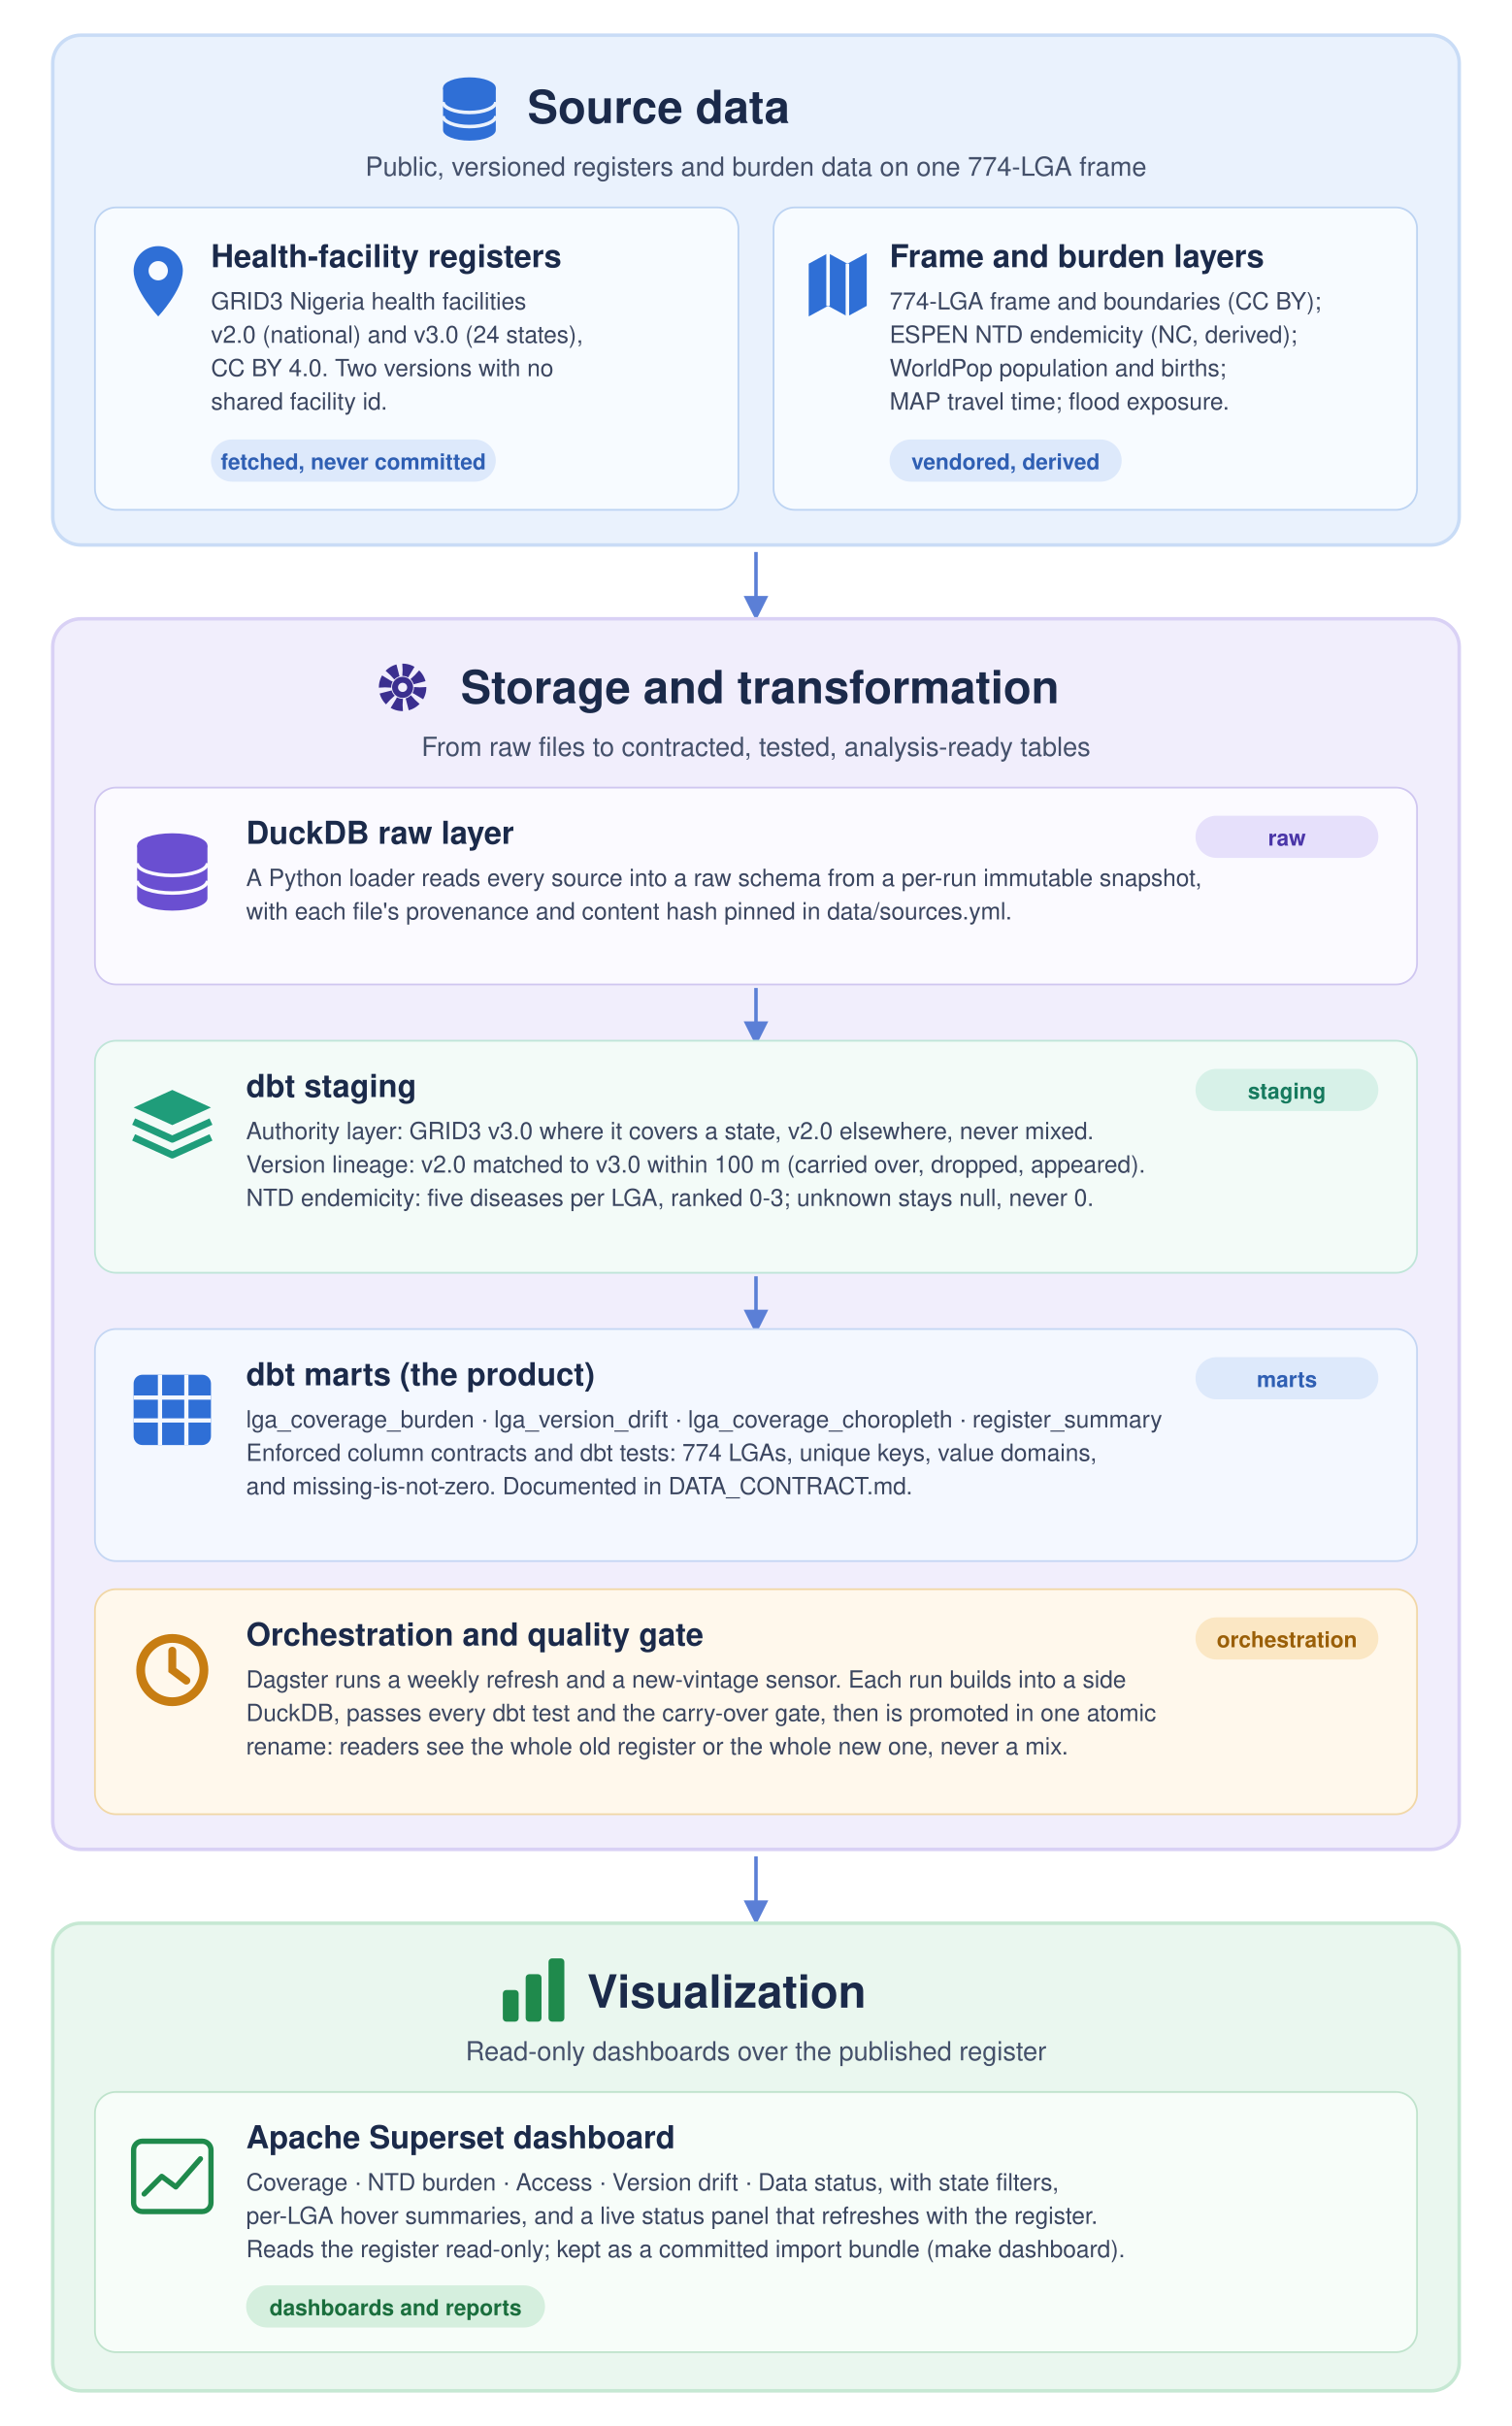
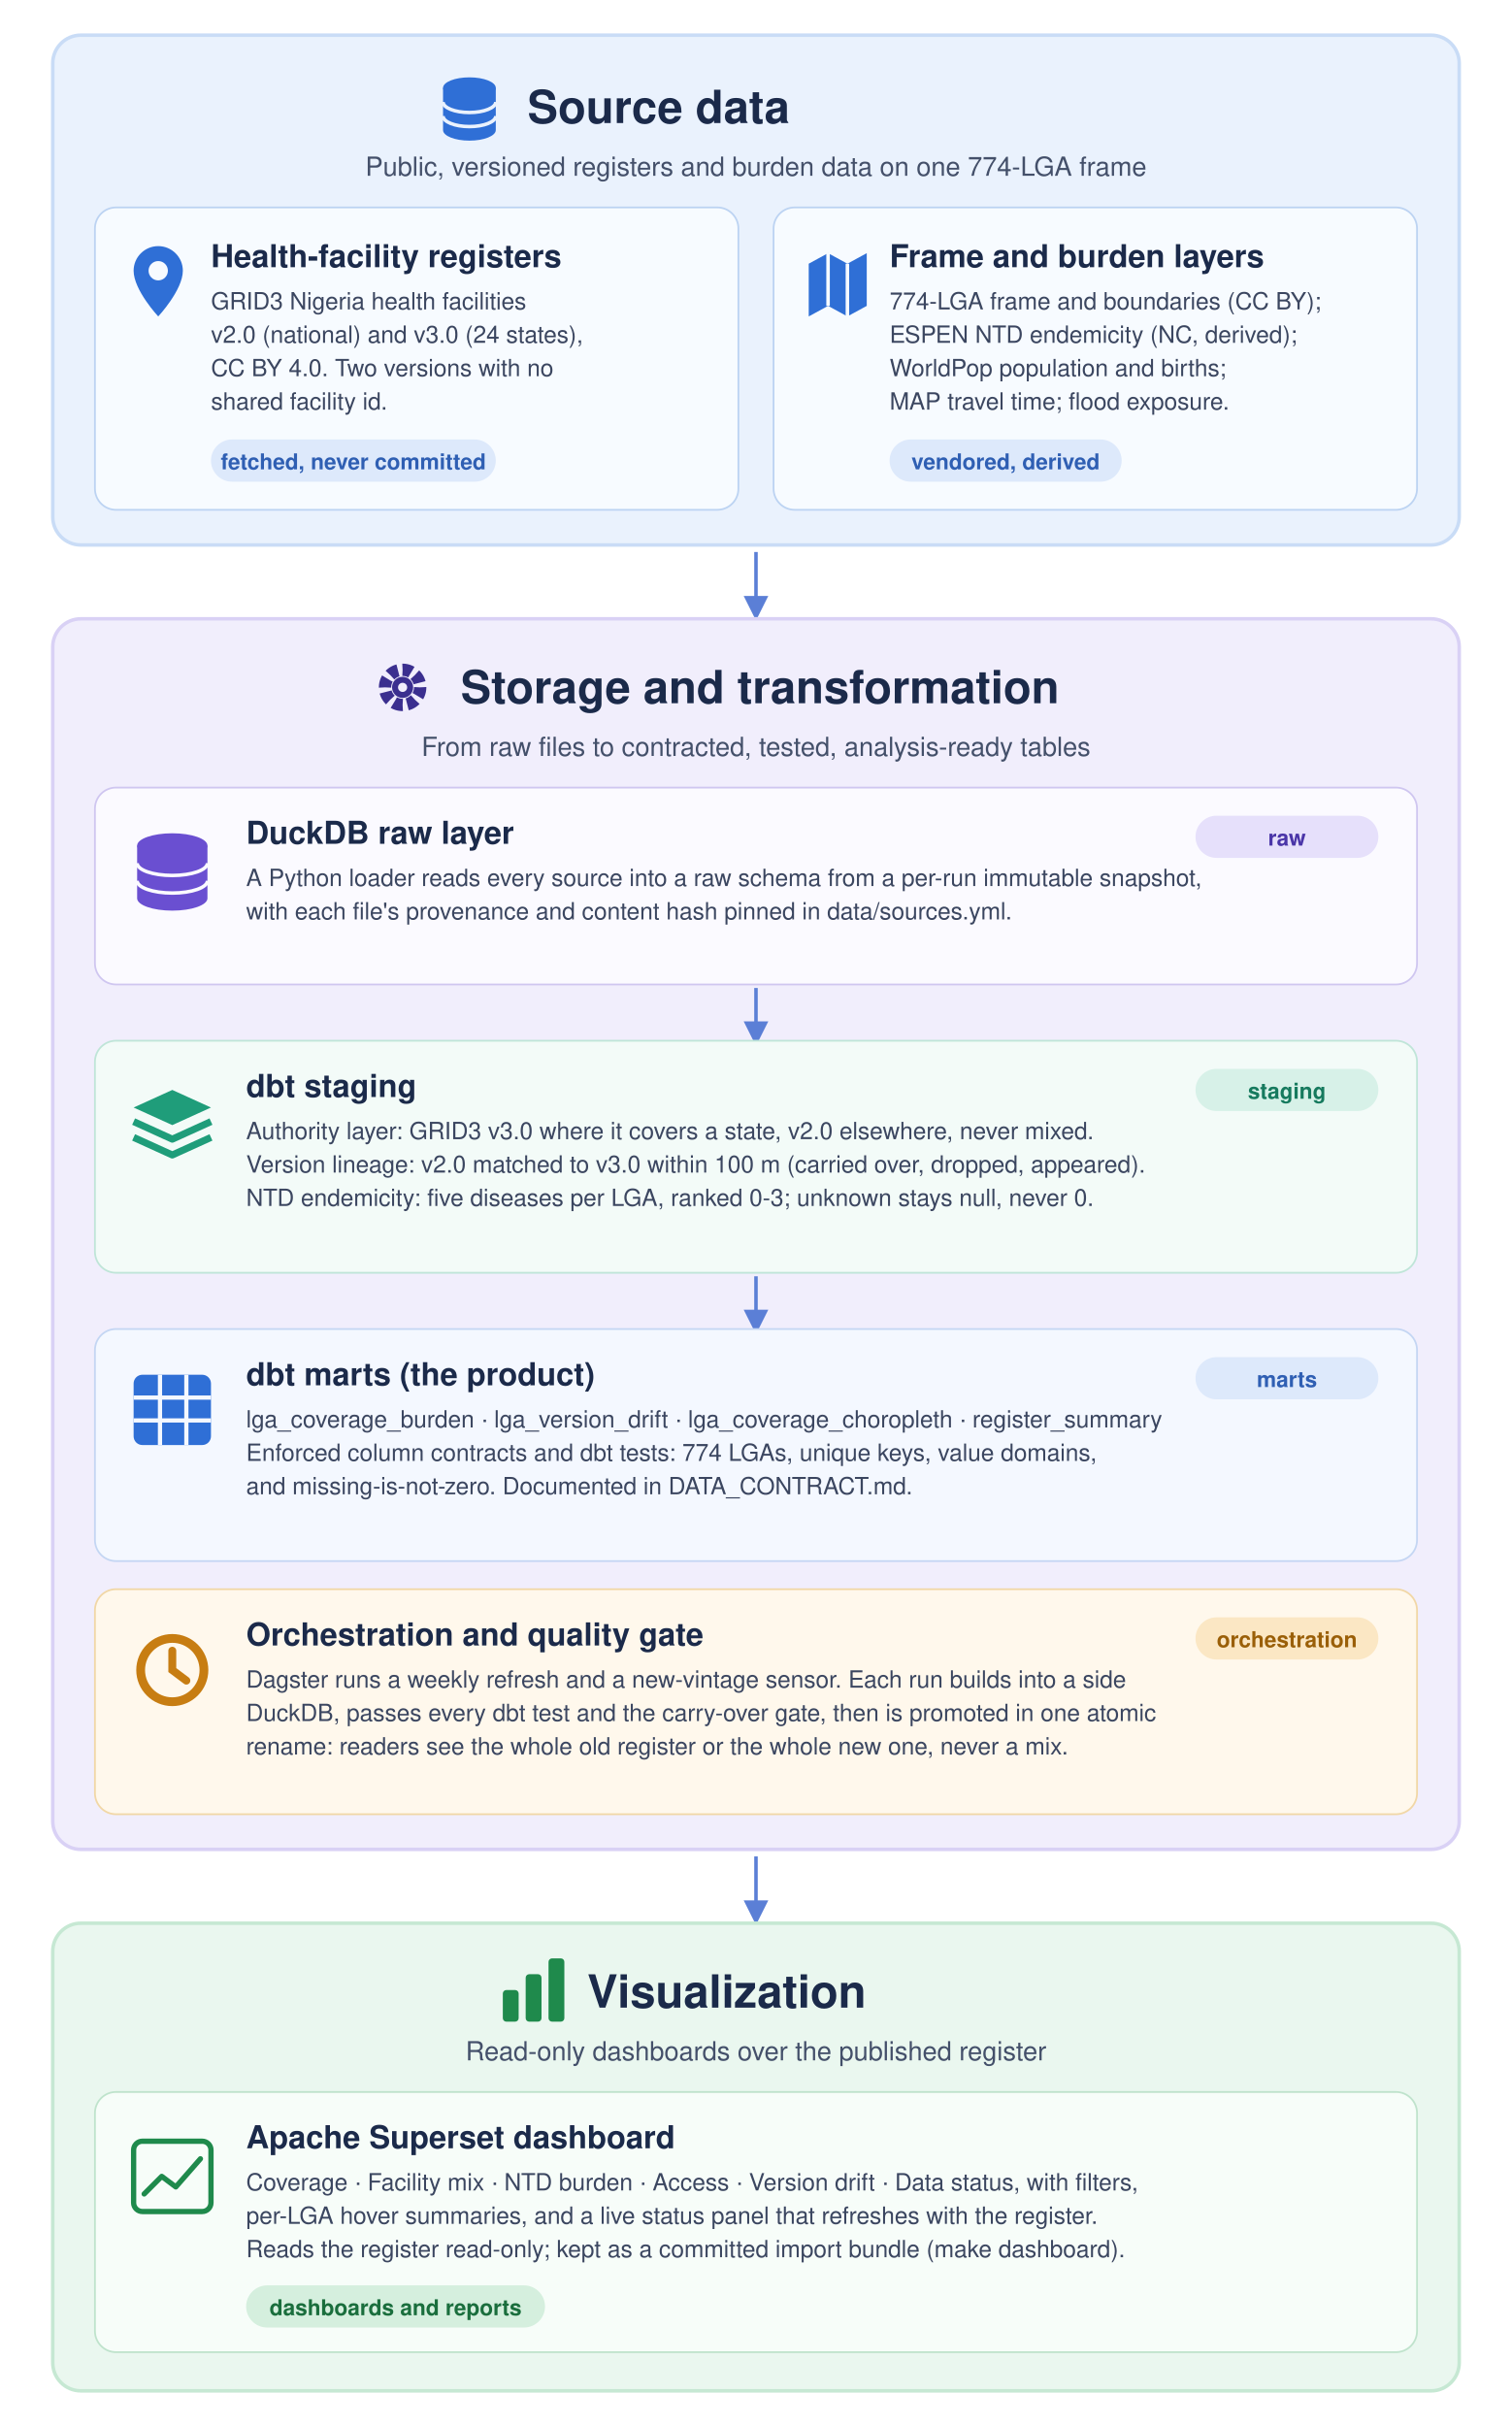
<svg xmlns="http://www.w3.org/2000/svg" viewBox="0 0 860 1380" width="860" height="1380" role="img" aria-labelledby="title desc" font-family="'Segoe UI', Helvetica, Arial, sans-serif">
  <defs>
    <marker id="arrow" viewBox="0 0 10 10" refX="5" refY="5" markerWidth="7" markerHeight="7" orient="auto-start-reverse">
      <path d="M0,0 L10,5 L0,10 z" fill="#5b7fd6" />
    </marker>
    <style>
      .h1 { font-size: 26px; font-weight: 700; fill: #1b2a4a; }
      .sub { font-size: 15px; fill: #44506a; }
      .ct { font-size: 18px; font-weight: 700; fill: #1b2a4a; }
      .cb { font-size: 13.5px; fill: #3b4660; }
      .tag { font-size: 12.5px; font-weight: 600; }
      .flow { stroke: #5b7fd6; stroke-width: 2; fill: none; marker-end: url(#arrow); }
    </style>
  </defs>
  <rect width="860" height="1380" fill="#ffffff" />
  <rect x="30" y="20" width="800" height="290" rx="16" fill="#eaf2fd" stroke="#c9dcf6" stroke-width="2" />
  <g transform="translate(250,44)">
    <ellipse cx="17" cy="6" rx="15" ry="6" fill="#2f6fd6" />
    <path d="M2,6 v24 a15,6 0 0 0 30,0 v-24" fill="#2f6fd6" />
    <path d="M2,14 a15,6 0 0 0 30,0 M2,22 a15,6 0 0 0 30,0" fill="none" stroke="#eaf2fd" stroke-width="2" />
  </g>
  <text x="300" y="70" class="h1">Source data</text>
  <text x="430" y="100" class="sub" text-anchor="middle">Public, versioned registers and burden data on one 774-LGA frame</text>
  <rect x="54" y="118" width="366" height="172" rx="12" fill="#f7fbff" stroke="#bcd3f2" />
  <g transform="translate(72,140)">
    <path d="M18,0 a14,14 0 0 1 14,14 c0,11 -14,26 -14,26 c0,0 -14,-15 -14,-26 a14,14 0 0 1 14,-14 z" fill="#2f6fd6" />
    <circle cx="18" cy="14" r="5.5" fill="#f7fbff" />
  </g>
  <text x="120" y="152" class="ct">Health-facility registers</text>
  <text class="cb">
    <tspan x="120" y="176">GRID3 Nigeria health facilities</tspan>
    <tspan x="120" y="195">v2.0 (national) and v3.0 (24 states),</tspan>
    <tspan x="120" y="214">CC BY 4.0. Two versions with no</tspan>
    <tspan x="120" y="233">shared facility id.</tspan>
  </text>
  <rect x="120" y="250" width="162" height="24" rx="12" fill="#dde9fb" />
  <text x="201" y="267" class="tag" fill="#2f5fb3" text-anchor="middle">fetched, never committed</text>
  <rect x="440" y="118" width="366" height="172" rx="12" fill="#f7fbff" stroke="#bcd3f2" />
  <g transform="translate(458,142)">
    <path d="M2,8 L13,2 L24,8 L35,2 L35,32 L24,38 L13,32 L2,38 z" fill="#2f6fd6" />
    <path d="M13,2 V32 M24,8 V38" stroke="#f7fbff" stroke-width="2" />
  </g>
  <text x="506" y="152" class="ct">Frame and burden layers</text>
  <text class="cb">
    <tspan x="506" y="176">774-LGA frame and boundaries (CC BY);</tspan>
    <tspan x="506" y="195">ESPEN NTD endemicity (NC, derived);</tspan>
    <tspan x="506" y="214">WorldPop population and births;</tspan>
    <tspan x="506" y="233">MAP travel time; flood exposure.</tspan>
  </text>
  <rect x="506" y="250" width="132" height="24" rx="12" fill="#dde9fb" />
  <text x="572" y="267" class="tag" fill="#2f5fb3" text-anchor="middle">vendored, derived</text>
  <path d="M430,314 V346" class="flow" />
  <rect x="30" y="352" width="800" height="700" rx="16" fill="#f1eefc" stroke="#d9d1f5" stroke-width="2" />
  <g transform="translate(212,374)">
    <circle cx="17" cy="17" r="10" fill="none" stroke="#3b2f8f" stroke-width="7" stroke-dasharray="5.2 2.65" />
    <circle cx="17" cy="17" r="6" fill="#3b2f8f" />
    <circle cx="17" cy="17" r="2.6" fill="#f1eefc" />
  </g>
  <text x="262" y="400" class="h1">Storage and transformation</text>
  <text x="430" y="430" class="sub" text-anchor="middle">From raw files to contracted, tested, analysis-ready tables</text>
  <rect x="54" y="448" width="752" height="112" rx="12" fill="#fbfaff" stroke="#cfc6f0" />
  <g transform="translate(76,474)">
    <ellipse cx="22" cy="7" rx="20" ry="7" fill="#6a4fd1" />
    <path d="M2,7 v30 a20,7 0 0 0 40,0 v-30" fill="#6a4fd1" />
    <path d="M2,17 a20,7 0 0 0 40,0 M2,27 a20,7 0 0 0 40,0" fill="none" stroke="#fbfaff" stroke-width="2" />
  </g>
  <text x="140" y="480" class="ct">DuckDB raw layer</text>
  <text class="cb">
    <tspan x="140" y="504">A Python loader reads every source into a raw schema from a per-run immutable snapshot,</tspan>
    <tspan x="140" y="523">with each file's provenance and content hash pinned in data/sources.yml.</tspan>
  </text>
  <rect x="680" y="464" width="104" height="24" rx="12" fill="#e6e0fb" />
  <text x="732" y="481" class="tag" fill="#4a35a8" text-anchor="middle">raw</text>
  <path d="M430,562 V588" class="flow" />
  <rect x="54" y="592" width="752" height="132" rx="12" fill="#f3fbf8" stroke="#bfe5d8" />
  <g transform="translate(76,620)">
    <path d="M22,0 L44,10 L22,20 L0,10 z" fill="#1f9d7a" />
    <path d="M0,18 L22,28 L44,18" fill="none" stroke="#1f9d7a" stroke-width="4" stroke-linejoin="round" />
    <path d="M0,27 L22,37 L44,27" fill="none" stroke="#1f9d7a" stroke-width="4" stroke-linejoin="round" />
  </g>
  <text x="140" y="624" class="ct">dbt staging</text>
  <text class="cb">
    <tspan x="140" y="648">Authority layer: GRID3 v3.0 where it covers a state, v2.0 elsewhere, never mixed.</tspan>
    <tspan x="140" y="667">Version lineage: v2.0 matched to v3.0 within 100 m (carried over, dropped, appeared).</tspan>
    <tspan x="140" y="686">NTD endemicity: five diseases per LGA, ranked 0-3; unknown stays null, never 0.</tspan>
  </text>
  <rect x="680" y="608" width="104" height="24" rx="12" fill="#d7f1e8" />
  <text x="732" y="625" class="tag" fill="#167a5e" text-anchor="middle">staging</text>
  <path d="M430,726 V752" class="flow" />
  <rect x="54" y="756" width="752" height="132" rx="12" fill="#f4f8ff" stroke="#c4d6f3" />
  <g transform="translate(76,782)">
    <rect x="0" y="0" width="44" height="40" rx="5" fill="#2f6fd6" />
    <path d="M0,13 H44 M0,26 H44 M15,0 V40 M30,0 V40" stroke="#f4f8ff" stroke-width="2.4" />
  </g>
  <text x="140" y="788" class="ct">dbt marts (the product)</text>
  <text class="cb">
    <tspan x="140" y="812">lga_coverage_burden · lga_version_drift · lga_coverage_choropleth · register_summary</tspan>
    <tspan x="140" y="831">Enforced column contracts and dbt tests: 774 LGAs, unique keys, value domains,</tspan>
    <tspan x="140" y="850">and missing-is-not-zero. Documented in DATA_CONTRACT.md.</tspan>
  </text>
  <rect x="680" y="772" width="104" height="24" rx="12" fill="#dde9fb" />
  <text x="732" y="789" class="tag" fill="#2f5fb3" text-anchor="middle">marts</text>
  <rect x="54" y="904" width="752" height="128" rx="12" fill="#fff8ec" stroke="#f1d7a6" />
  <g transform="translate(76,930)">
    <circle cx="22" cy="20" r="18" fill="none" stroke="#c77d12" stroke-width="5" />
    <path d="M22,9 V20 L30,26" fill="none" stroke="#c77d12" stroke-width="4.5" stroke-linecap="round" />
  </g>
  <text x="140" y="936" class="ct">Orchestration and quality gate</text>
  <text class="cb">
    <tspan x="140" y="960">Dagster runs a weekly refresh and a new-vintage sensor. Each run builds into a side</tspan>
    <tspan x="140" y="979">DuckDB, passes every dbt test and the carry-over gate, then is promoted in one atomic</tspan>
    <tspan x="140" y="998">rename: readers see the whole old register or the whole new one, never a mix.</tspan>
  </text>
  <rect x="680" y="920" width="104" height="24" rx="12" fill="#fbe7c4" />
  <text x="732" y="937" class="tag" fill="#9a5f08" text-anchor="middle">orchestration</text>
  <path d="M430,1056 V1088" class="flow" />
  <rect x="30" y="1094" width="800" height="266" rx="16" fill="#eaf7ef" stroke="#c6e8d3" stroke-width="2" />
  <g transform="translate(286,1114)">
    <rect x="0" y="18" width="9" height="18" rx="2" fill="#1f8a4c" />
    <rect x="13" y="9" width="9" height="27" rx="2" fill="#1f8a4c" />
    <rect x="26" y="0" width="9" height="36" rx="2" fill="#1f8a4c" />
  </g>
  <text x="334" y="1142" class="h1">Visualization</text>
  <text x="430" y="1172" class="sub" text-anchor="middle">Read-only dashboards over the published register</text>
  <rect x="54" y="1190" width="752" height="148" rx="12" fill="#f7fdf9" stroke="#bfe3cc" />
  <g transform="translate(76,1218)">
    <rect x="0" y="0" width="44" height="40" rx="5" fill="none" stroke="#1f8a4c" stroke-width="3" />
    <path d="M6,30 L16,20 L24,26 L38,10" fill="none" stroke="#1f8a4c" stroke-width="3" stroke-linecap="round" stroke-linejoin="round" />
  </g>
  <text x="140" y="1222" class="ct">Apache Superset dashboard</text>
  <text class="cb">
-     <tspan x="140" y="1246">Coverage · NTD burden · Access · Version drift · Data status, with state filters,</tspan>
+     <tspan x="140" y="1246">Coverage · Facility mix · NTD burden · Access · Version drift · Data status, with filters,</tspan>
    <tspan x="140" y="1265">per-LGA hover summaries, and a live status panel that refreshes with the register.</tspan>
    <tspan x="140" y="1284">Reads the register read-only; kept as a committed import bundle (make dashboard).</tspan>
  </text>
  <rect x="140" y="1300" width="170" height="24" rx="12" fill="#d5efde" />
  <text x="225" y="1317" class="tag" fill="#1a6e3d" text-anchor="middle">dashboards and reports</text>
</svg>
